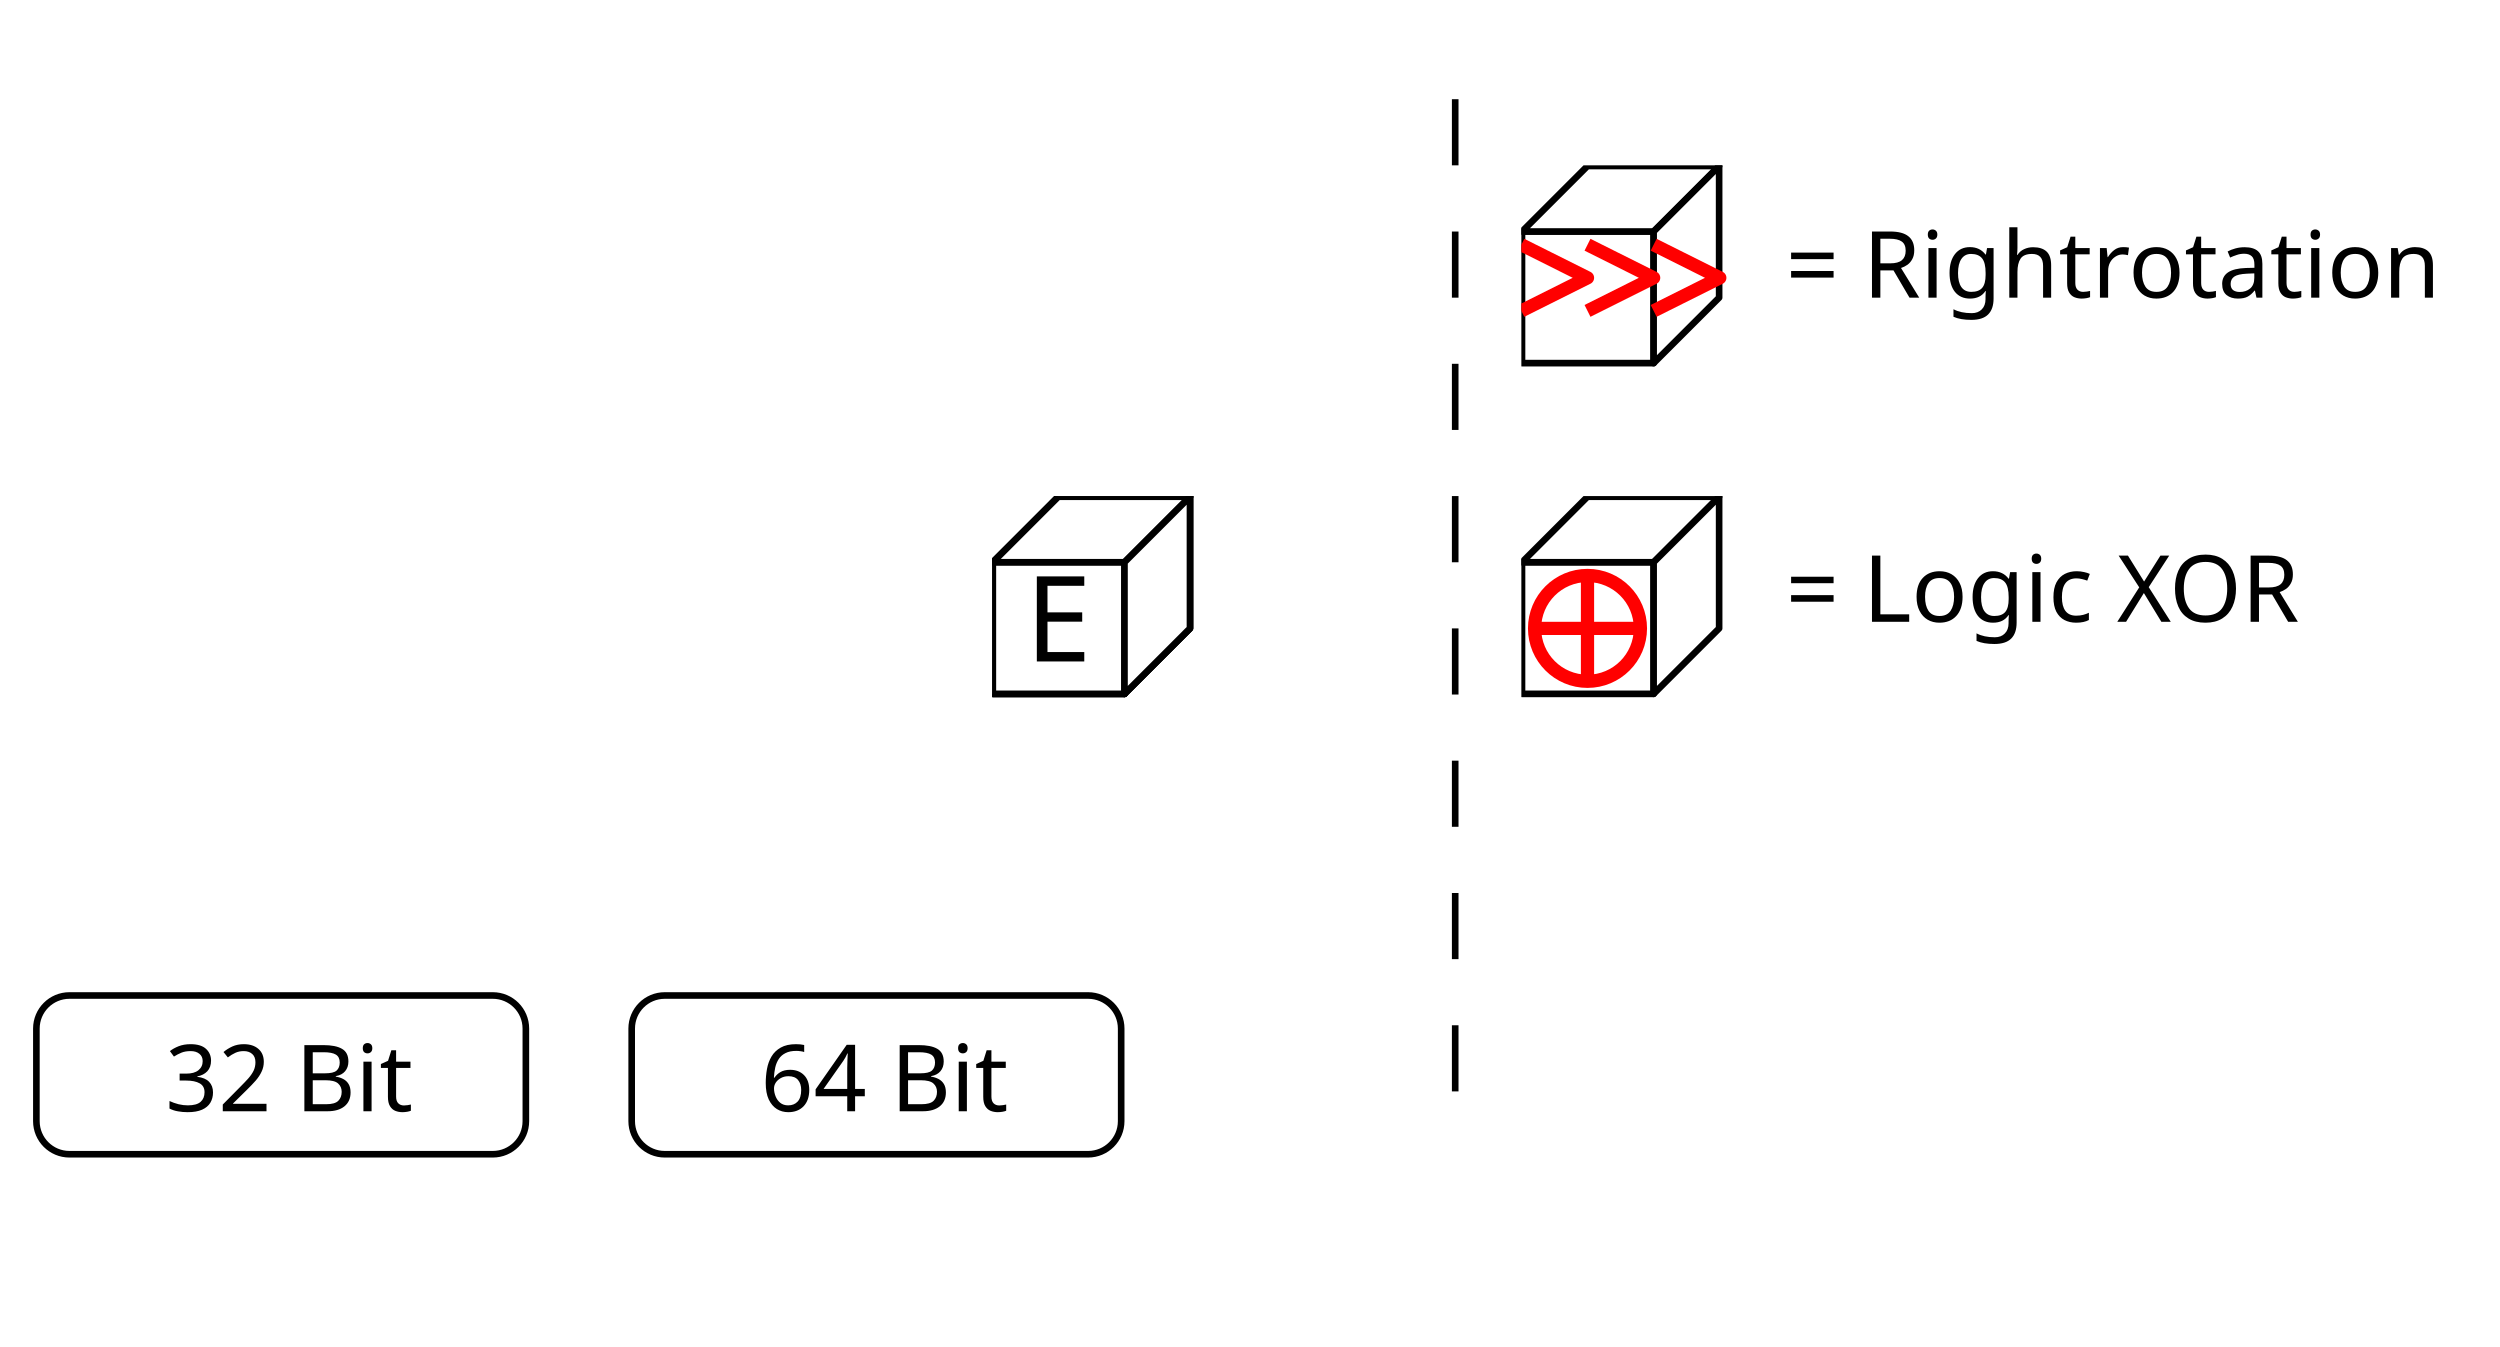
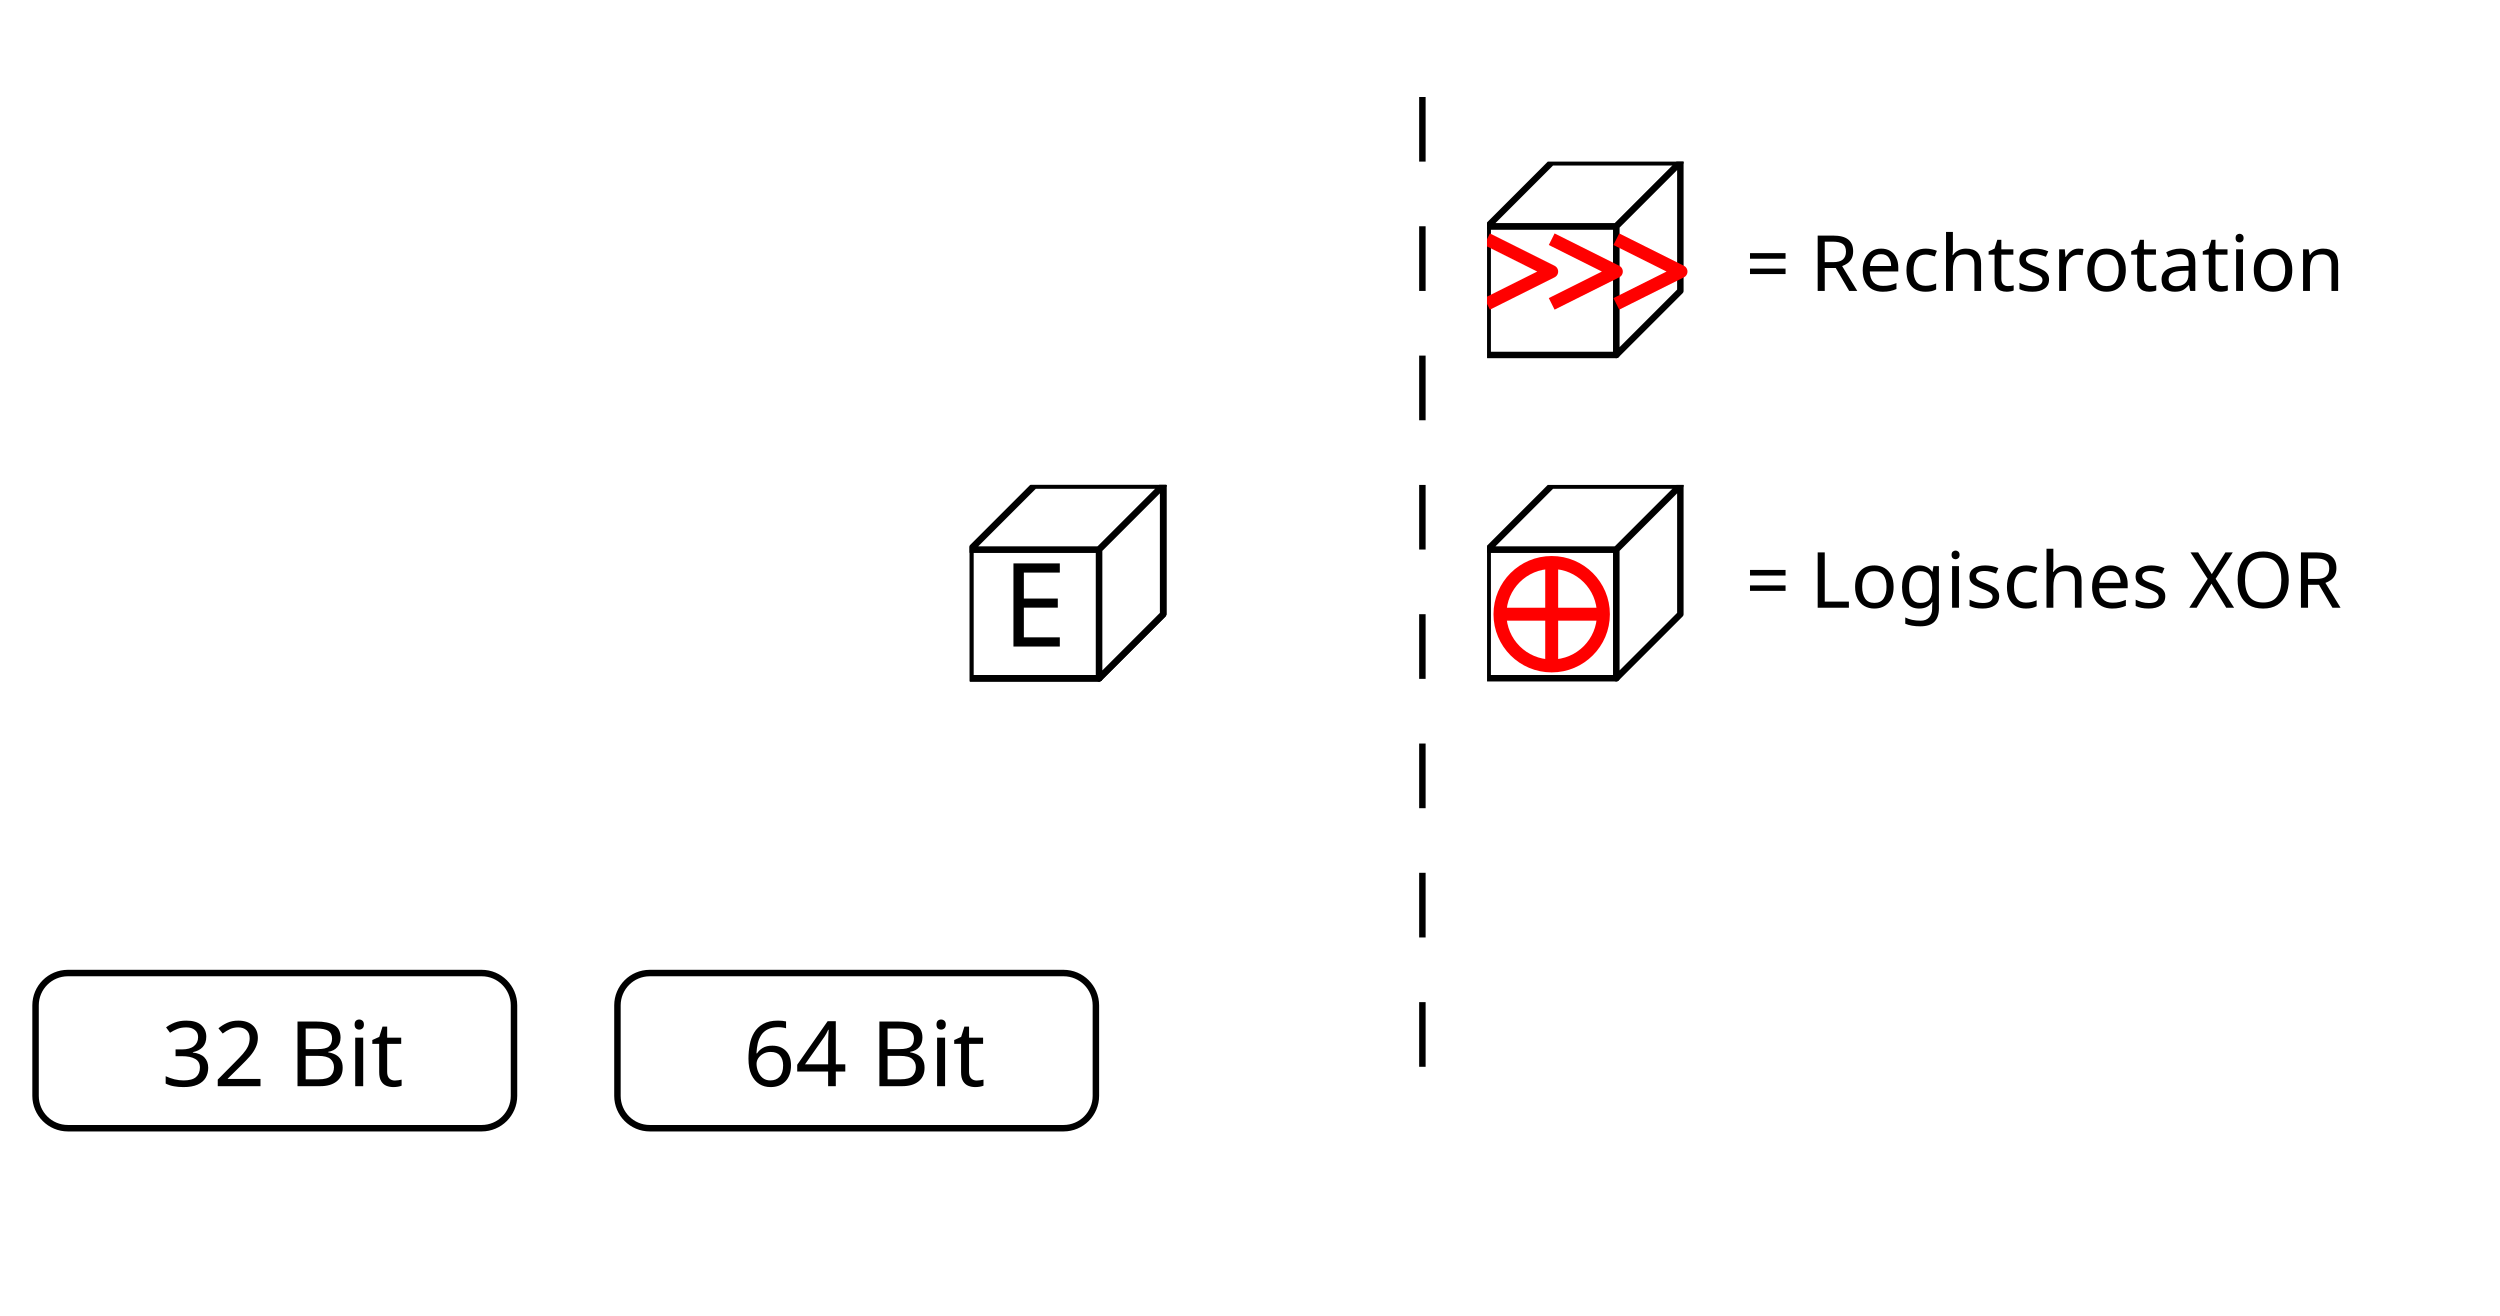
- <svg xmlns="http://www.w3.org/2000/svg" xmlns:xlink="http://www.w3.org/1999/xlink" width="130mm" height="70mm" id="svg2">
+ <svg xmlns="http://www.w3.org/2000/svg" xmlns:xlink="http://www.w3.org/1999/xlink" width="133mm" height="70mm" id="svg2">
  <defs id="defs4">
    <svg width="30" height="30" id="bit">
      <rect y="10" x="0.1" width="19.9" height="19.9" fill="white" stroke="black" />
      <polygon fill="white" stroke="black" points="0.1 10, 10 0.1, 29.9 0.1, 20 10" />
      <polygon fill="white" stroke="black" points="29.9 0.1, 29.9 20, 20 29.9, 20 10" />
    </svg>
    <svg width="30" height="30" id="a">
      <use xlink:href="#bit" x="0" y="0" />
      <text fill="black" x="5" y="25" style="font-size:18px;">
        A
       </text>
    </svg>
    <svg width="30" height="30" id="b">
      <use xlink:href="#bit" x="0" y="0" />
      <text fill="black" x="5" y="25" style="font-size:18px;">
        B
       </text>
    </svg>
    <svg width="30" height="30" id="c">
      <use xlink:href="#bit" x="0" y="0" />
      <text fill="black" x="5" y="25" style="font-size:18px;">
        C
       </text>
    </svg>
    <svg width="30" height="30" id="e">
      <use xlink:href="#bit" x="0" y="0" />
      <text fill="black" x="5" y="25" style="font-size:18px;">
        E
       </text>
    </svg>
    <svg width="30" height="30" id="h">
      <use xlink:href="#bit" x="0" y="0" />
      <text fill="black" x="3" y="25" style="font-size:14px;">
       Σ1
       </text>
    </svg>
    <svg width="30" height="30" id="k">
      <use xlink:href="#bit" x="0" y="0" />
      <text fill="black" x="5" y="25" style="font-size:18px;">
       k
       </text>
    </svg>
    <path id="arrow0" d="m 0 0 l 50 0 -4 -4 m 4 4 l -4 4" stroke="black" />
    <path id="arrow1" d="m 0 0 l 20 0 -4 -4 m 4 4 l -4 4" stroke="black" />
    <svg id="xor" width="30" height="30">
      <use xlink:href="#bit" x="0" y="0" />
      <circle cx="10" cy="20" r="8" stroke="red" stroke-width="2" />
      <path d="M 10 12 l 0 16 M 2 20 l 16 0" stroke="red" stroke-width="2" />
    </svg>
    <svg id="shift" width="30" height="30">
      <use xlink:href="#bit" x="0" y="0" />
      <path d="M 0 12 l 10 5 -10 5 m 10 -10 l 10 5 -10 5 m 10 -10 l 10 5 -10 5" stroke="red" stroke-width="2" />
    </svg>
  </defs>
  <g style="fill:none;fill-rule:evenodd;stroke:none;stroke-width:1px;stroke-linecap:butt;stroke-linejoin:round;stroke-opacity:1;font-family:'sans';" id="g2383 " transform="scale(1.3)">
    <rect x="0" y="0" width="640" height="500" fill="white" />
    <use xlink:href="#e" x="150" y="75" opacity="1">
      <set attributeName="opacity" to="1" begin="start.begin" />
      <animate attributeName="y" from="75" to="125" begin="bit01.end" fill="freeze" dur="1" id="bit02" />
      <animate attributeName="y" from="125" to="75" begin="xor01.end" fill="freeze" dur="1" id="bit04" />
      <set attributeName="opacity" to="0" begin="xor02.end" />
    </use>
    <use xlink:href="#e" x="150" y="75" opacity="1">
      <set attributeName="opacity" to="1" begin="start.begin" />
      <set attributeName="opacity" to="0" begin="xor02.end" />
    </use>
    <use xlink:href="#e" x="150" y="75" opacity="1">
      <set attributeName="opacity" to="1" begin="start.begin" />
      <animate attributeName="y" from="75" to="25" begin="start.begin" fill="freeze" dur="1" id="bit01" />
      <animate attributeName="y" from="25" to="75" begin="bit02.end+6" fill="freeze" dur="1" id="bit03" />
      <set attributeName="opacity" to="0" begin="xor02.end" />
    </use>
    <use xlink:href="#h" x="150" y="75" opacity="0">
      <set attributeName="opacity" to="0" begin="start.begin" />
      <set attributeName="x" to="150" begin="start.begin" />
      <set attributeName="opacity" to="1" begin="xor02.end" />
      <animate attributeName="x" from="150" to="-50" begin="xor02.end+1" fill="freeze" dur="1" id="sigma01" />
    </use>
    <use xlink:href="#shift" x="150" y="25" opacity="0">
      <set attributeName="opacity" to="1" dur="1" begin="bit02.end" />
    </use>
    <use xlink:href="#shift" x="150" y="75" opacity="0">
      <set attributeName="opacity" to="1" dur="1" begin="bit02.end+2" />
    </use>
    <use xlink:href="#shift" x="150" y="125" opacity="0">
      <set attributeName="opacity" to="1" dur="1" begin="bit02.end+4" />
    </use>
    <text fill="red" x="-180" y="50" style="font-size:10px;" opacity="0">
6
<set attributeName="x" to="180" begin="s32.click" />
      <set attributeName="x" to="-180" begin="s64.click" />
      <set attributeName="opacity" to="1" dur="1" begin="bit02.end" />
    </text>
    <text fill="red" x="-180" y="50" style="font-size:10px;" opacity="0">
14
<set attributeName="x" to="-180" begin="s32.click" />
      <set attributeName="x" to="180" begin="s64.click" />
      <set attributeName="opacity" to="1" dur="1" begin="bit02.end" />
    </text>
    <text fill="red" x="-180" y="100" style="font-size:10px;" opacity="0">
11
<set attributeName="x" to="180" begin="s32.click" />
      <set attributeName="x" to="-180" begin="s64.click" />
      <set attributeName="opacity" to="1" dur="1" begin="bit02.end+2" />
    </text>
    <text fill="red" x="-180" y="100" style="font-size:10px;" opacity="0">
18
<set attributeName="x" to="-180" begin="s32.click" />
      <set attributeName="x" to="180" begin="s64.click" />
      <set attributeName="opacity" to="1" dur="1" begin="bit02.end+2" />
    </text>
    <text fill="red" x="-180" y="150" style="font-size:10px;" opacity="0">
25
<set attributeName="x" to="180" begin="s32.click" />
      <set attributeName="x" to="-180" begin="s64.click" />
      <set attributeName="opacity" to="1" dur="1" begin="bit02.end+4" />
    </text>
    <text fill="red" x="-180" y="150" style="font-size:10px;" opacity="0">
41
<set attributeName="x" to="-180" begin="s32.click" />
      <set attributeName="x" to="180" begin="s64.click" />
      <set attributeName="opacity" to="1" dur="1" begin="bit02.end+4" />
    </text>
    <use xlink:href="#xor" x="150" y="75" opacity="0">
      <set attributeName="opacity" to="1" dur="1" begin="bit03.end" id="xor01" />
      <set attributeName="opacity" to="1" dur="1" begin="bit04.end" id="xor02" />
    </use>
    <path d="M 220 15 l 0 150" stroke="black" stroke-dasharray="10,10" />
    <use xlink:href="#shift" x="230" y="25" />
-     <text fill="black" x="270" y="45" style="font-size:14px;">
- = Rightrotation
+     <text fill="black" x="270" y="45" style="font-size:12px;">
+ = Rechtsrotation
</text>
    <use xlink:href="#xor" x="230" y="75" />
-     <text fill="black" x="270" y="94" style="font-size:14px;">
- = Logic XOR
+     <text fill="black" x="270" y="94" style="font-size:12px;">
+ = Logisches XOR
</text>
    <svg x="0" y="0" width="1" height="1">
      <set attributeName="x" to="0" dur="1" id="start" begin="s32.click;s64.click" />
    </svg>
    <svg height="25" width="75" x="5" y="150" id="s32">
      <set attributeName="x" to="-100" begin="start.begin" />
      <set attributeName="x" to="5" begin="sigma01.end" />
      <rect height="24" width="74" x="0.5" y="0.5" rx="5" ry="5" stroke="black" fill="white" />
      <text fill="black" x="20" y="18" style="font-size:14px;">
32 Bit
</text>
    </svg>
    <svg height="25" width="75" x="95" y="150" id="s64">
      <set attributeName="x" to="-100" begin="start.begin" />
      <set attributeName="x" to="95" begin="sigma01.end" />
      <rect height="24" width="74" x="0.5" y="0.5" rx="5" ry="5" stroke="black" fill="white" />
      <text fill="black" x="20" y="18" style="font-size:14px;">
64 Bit
</text>
    </svg>
  </g>
</svg>
